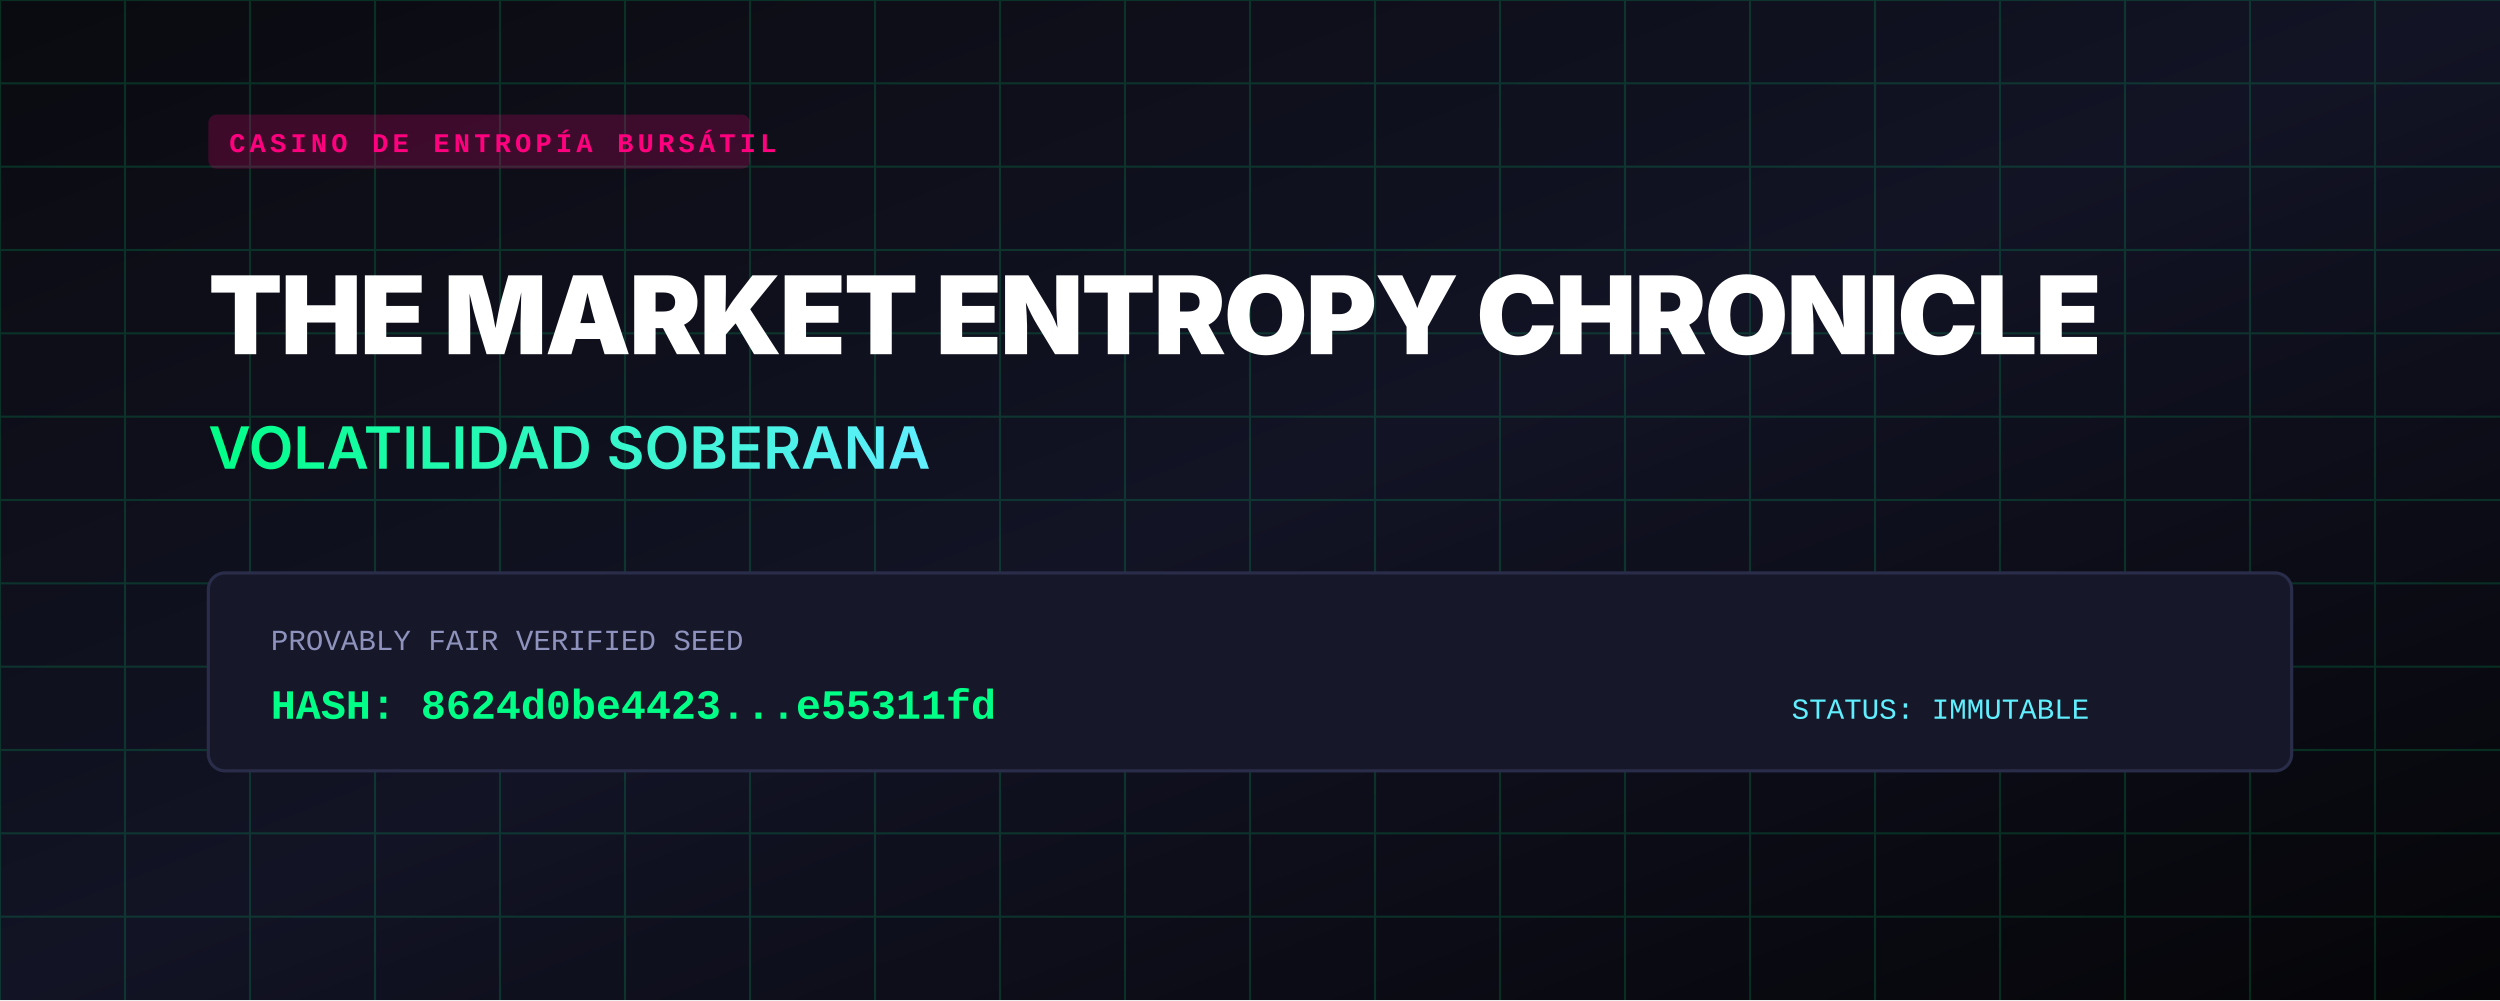
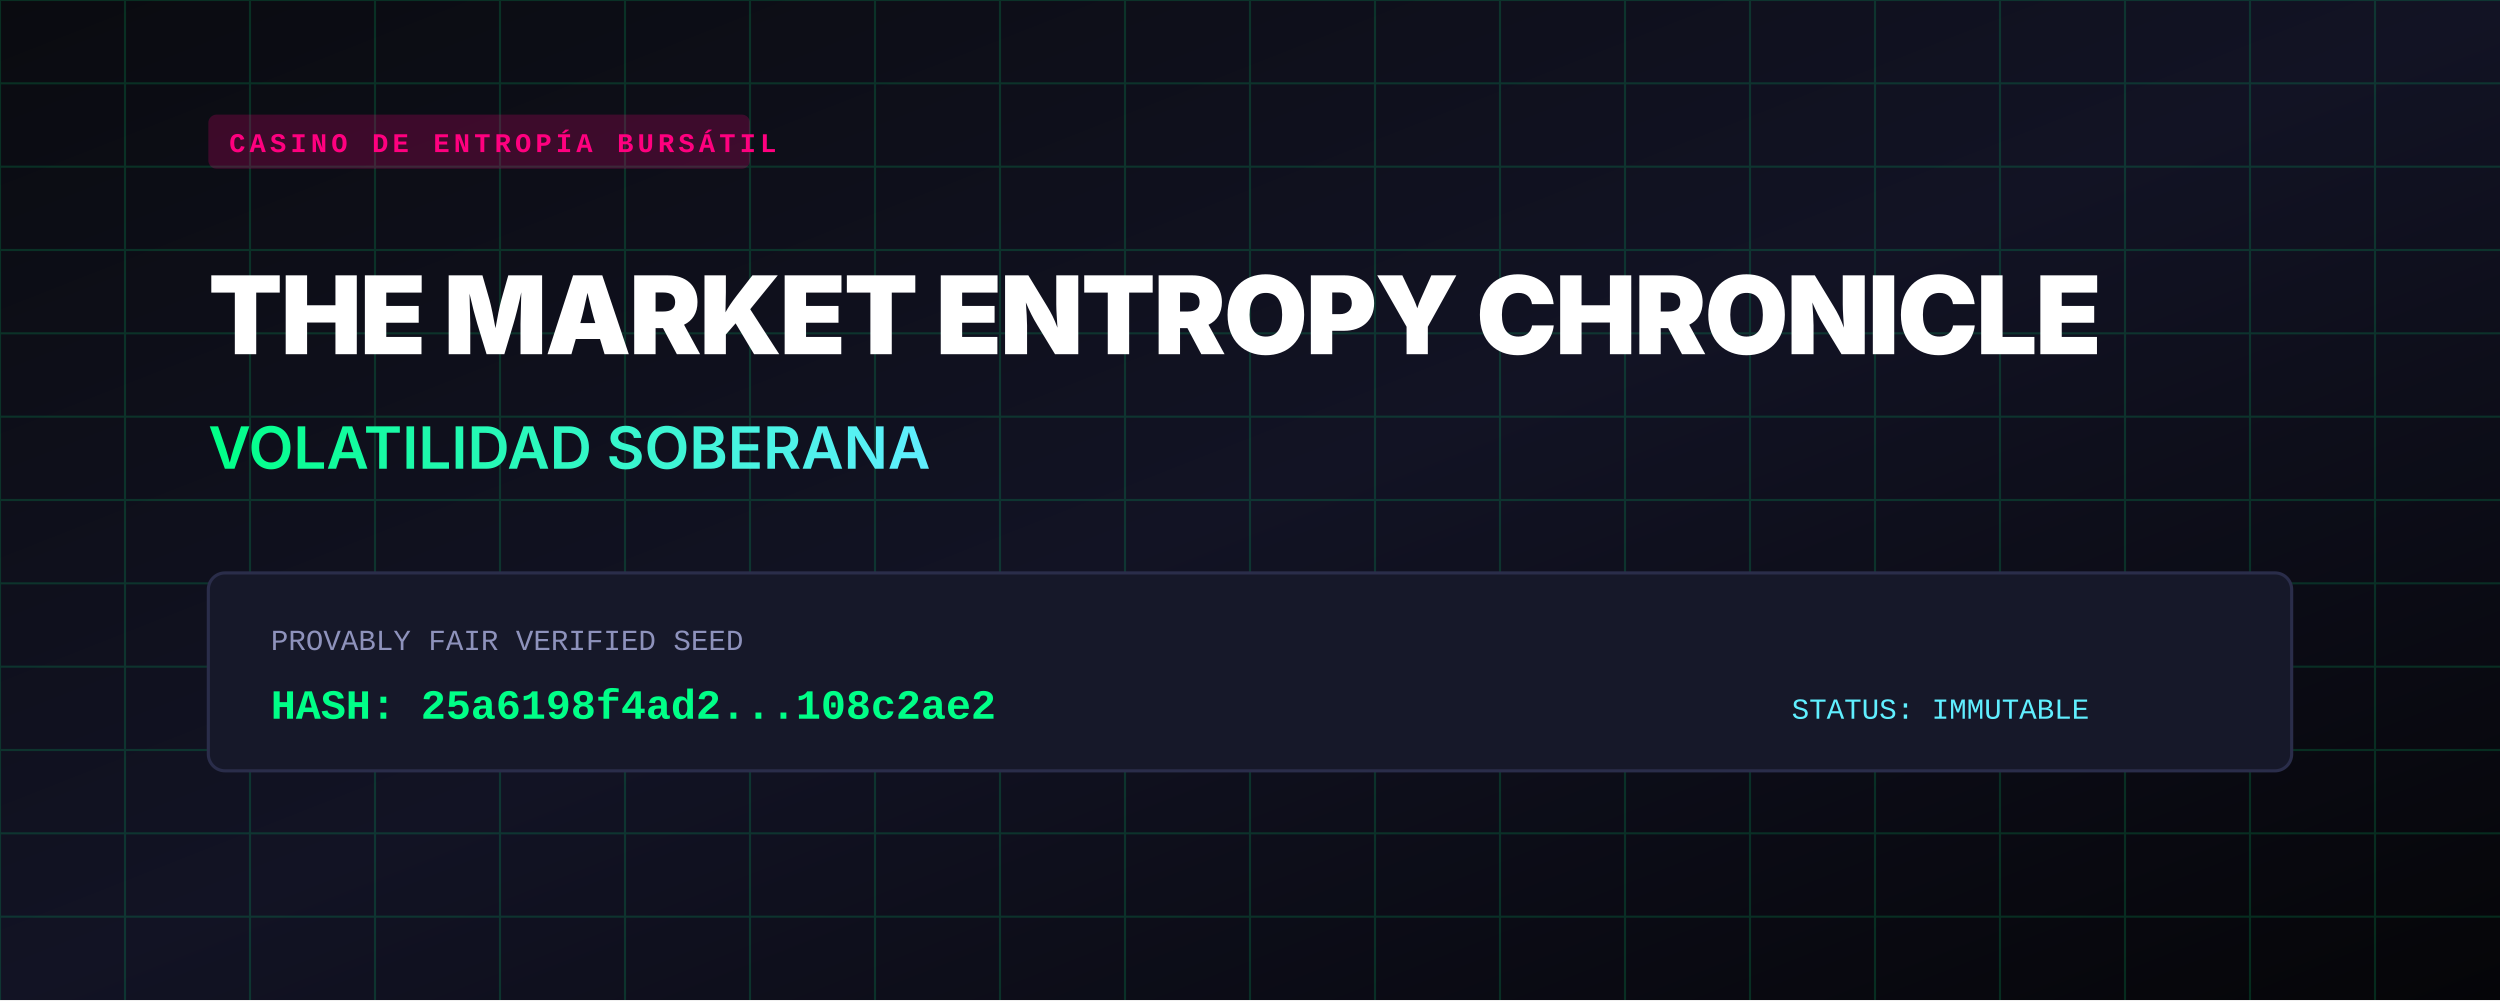
<svg xmlns="http://www.w3.org/2000/svg" viewBox="0 0 1200 480" width="100%" height="100%">
  <defs>
    <linearGradient id="bgGrad" x1="0%" y1="0%" x2="100%" y2="100%">
      <stop offset="0%" stop-color="#0a0b10" />
      <stop offset="50%" stop-color="#121324" />
      <stop offset="100%" stop-color="#050508" />
    </linearGradient>
    <linearGradient id="neonGreen" x1="0%" y1="0%" x2="100%" y2="0%">
      <stop offset="0%" stop-color="#00ff87" />
      <stop offset="100%" stop-color="#60efff" />
    </linearGradient>
    <linearGradient id="neonPink" x1="0%" y1="0%" x2="100%" y2="0%">
      <stop offset="0%" stop-color="#ff007f" />
      <stop offset="100%" stop-color="#7928ca" />
    </linearGradient>
  </defs>
  <rect width="1200" height="480" fill="url(#bgGrad)" />
  <g opacity="0.15" stroke="#00ff87" stroke-width="1">
    <line x1="0" y1="0" x2="0" y2="480" />
    <line x1="60" y1="0" x2="60" y2="480" />
    <line x1="120" y1="0" x2="120" y2="480" />
    <line x1="180" y1="0" x2="180" y2="480" />
    <line x1="240" y1="0" x2="240" y2="480" />
    <line x1="300" y1="0" x2="300" y2="480" />
    <line x1="360" y1="0" x2="360" y2="480" />
    <line x1="420" y1="0" x2="420" y2="480" />
    <line x1="480" y1="0" x2="480" y2="480" />
    <line x1="540" y1="0" x2="540" y2="480" />
    <line x1="600" y1="0" x2="600" y2="480" />
    <line x1="660" y1="0" x2="660" y2="480" />
    <line x1="720" y1="0" x2="720" y2="480" />
    <line x1="780" y1="0" x2="780" y2="480" />
    <line x1="840" y1="0" x2="840" y2="480" />
    <line x1="900" y1="0" x2="900" y2="480" />
    <line x1="960" y1="0" x2="960" y2="480" />
    <line x1="1020" y1="0" x2="1020" y2="480" />
    <line x1="1080" y1="0" x2="1080" y2="480" />
    <line x1="1140" y1="0" x2="1140" y2="480" />
    <line x1="0" y1="0" x2="1200" y2="0" />
    <line x1="0" y1="40" x2="1200" y2="40" />
    <line x1="0" y1="80" x2="1200" y2="80" />
    <line x1="0" y1="120" x2="1200" y2="120" />
    <line x1="0" y1="160" x2="1200" y2="160" />
    <line x1="0" y1="200" x2="1200" y2="200" />
    <line x1="0" y1="240" x2="1200" y2="240" />
    <line x1="0" y1="280" x2="1200" y2="280" />
    <line x1="0" y1="320" x2="1200" y2="320" />
    <line x1="0" y1="360" x2="1200" y2="360" />
    <line x1="0" y1="400" x2="1200" y2="400" />
    <line x1="0" y1="440" x2="1200" y2="440" />
  </g>
  <line x1="100" y1="90" x2="1100" y2="90" stroke="url(#neonPink)" stroke-width="2" opacity="0.8" />
  <line x1="100" y1="410" x2="1100" y2="410" stroke="url(#neonGreen)" stroke-width="2" opacity="0.8" />
  <rect x="100" y="55" width="260" height="26" rx="4" fill="#ff007f" opacity="0.2" />
  <text x="110" y="73" fill="#ff007f" font-family="'Courier New', monospace" font-size="13" font-weight="bold" letter-spacing="2">CASINO DE ENTROPÍA BURSÁTIL</text>
  <text x="100" y="170" fill="#ffffff" font-family="'Trebuchet MS', -apple-system, sans-serif" font-size="52" font-weight="900" letter-spacing="-1">THE MARKET ENTROPY CHRONICLE</text>
  <text x="100" y="225" fill="url(#neonGreen)" font-family="'Trebuchet MS', -apple-system, sans-serif" font-size="28" font-weight="600">VOLATILIDAD SOBERANA</text>
  <rect x="100" y="275" width="1000" height="95" rx="8" fill="#161829" stroke="#2a2d4a" stroke-width="1.5" />
  <text x="130" y="312" fill="#8e92bc" font-family="'Courier New', monospace" font-size="14">PROVABLY FAIR VERIFIED SEED</text>
-   <text x="130" y="345" fill="#00ff87" font-family="'Courier New', monospace" font-size="20" font-weight="bold">HASH: 8624d0be4423...e55311fd</text>
+   <text x="130" y="345" fill="#00ff87" font-family="'Courier New', monospace" font-size="20" font-weight="bold">HASH: 25a6198f4ad2...108c2ae2</text>
  <text x="860" y="345" fill="#60efff" font-family="'Courier New', monospace" font-size="14">STATUS: IMMUTABLE</text>
</svg>
